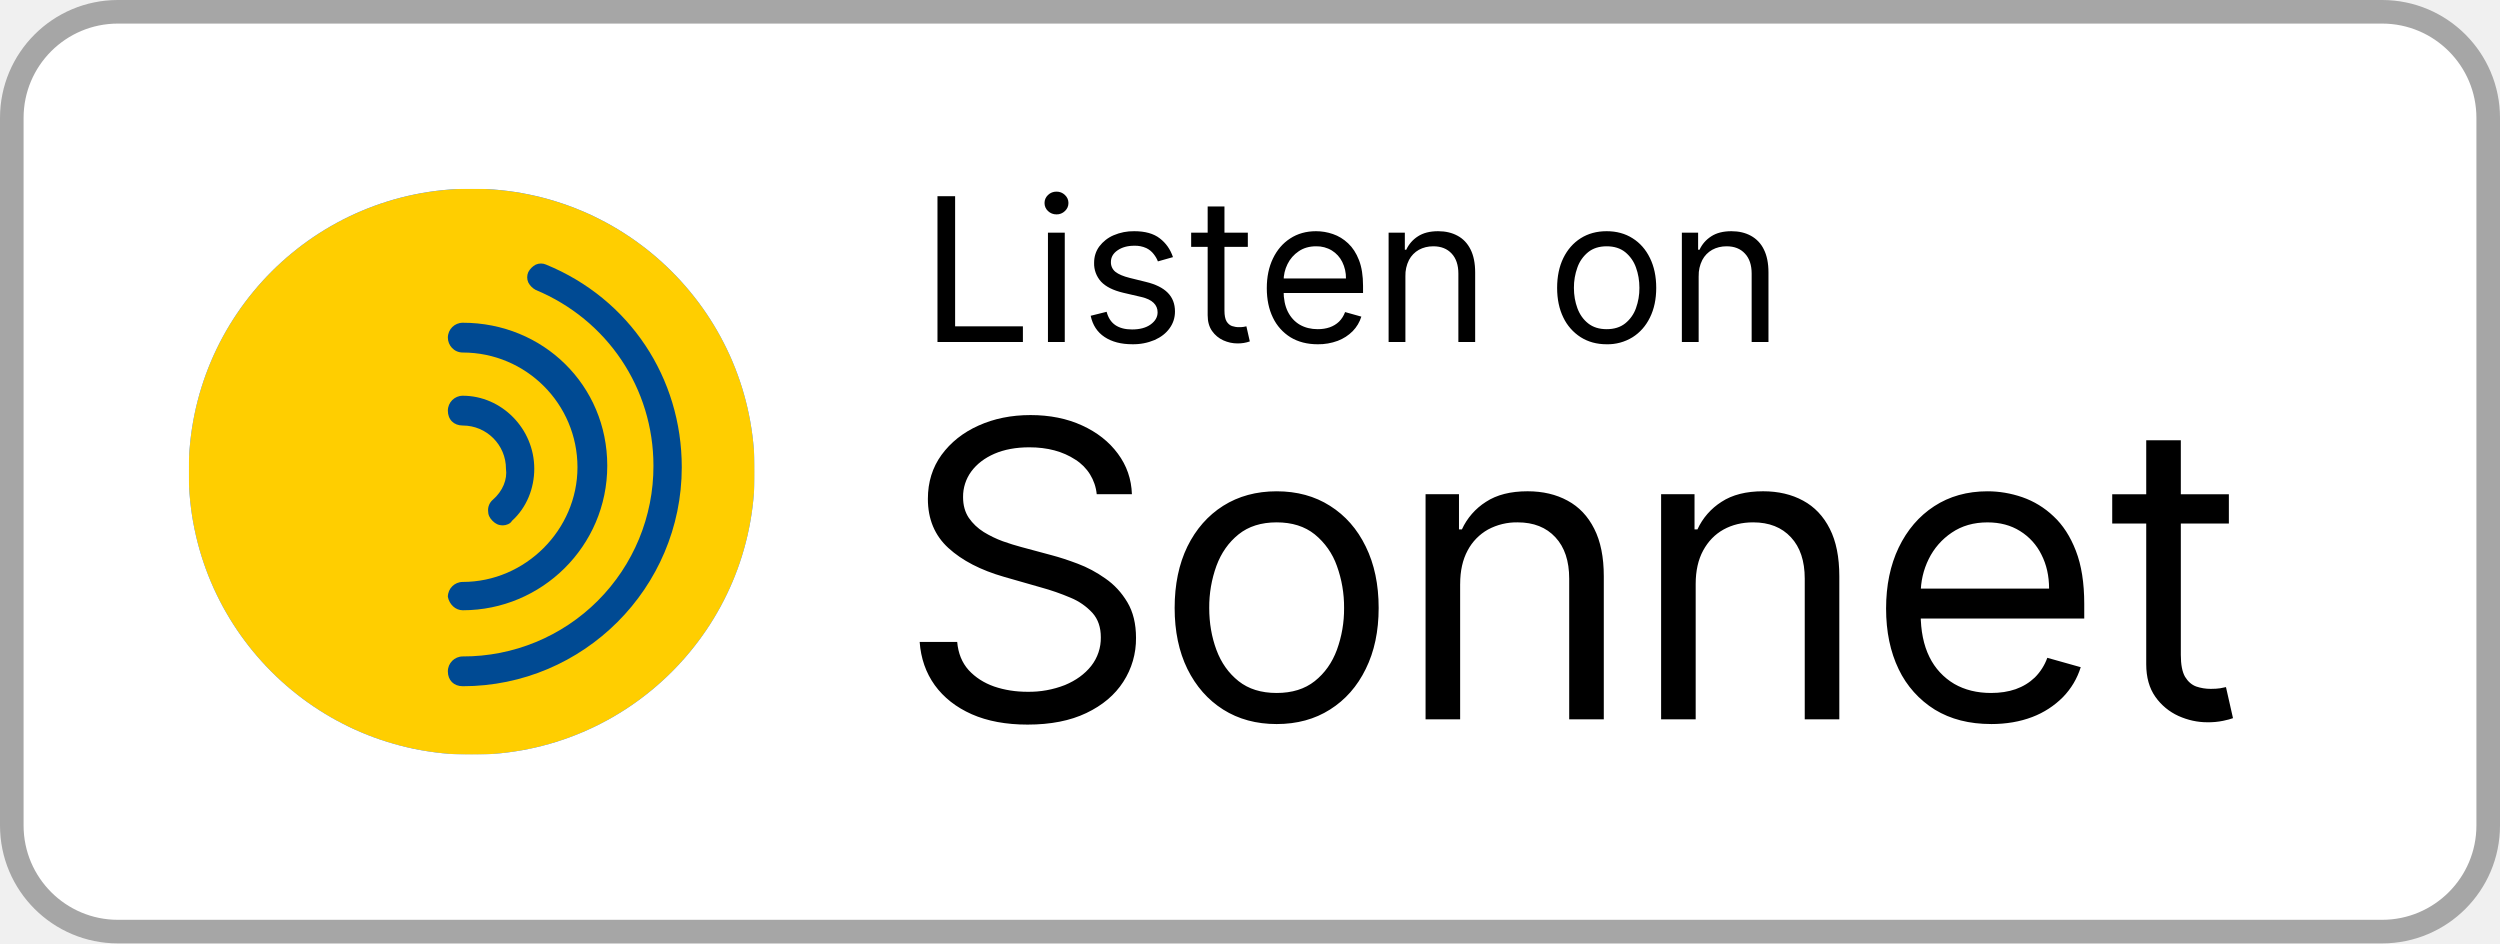
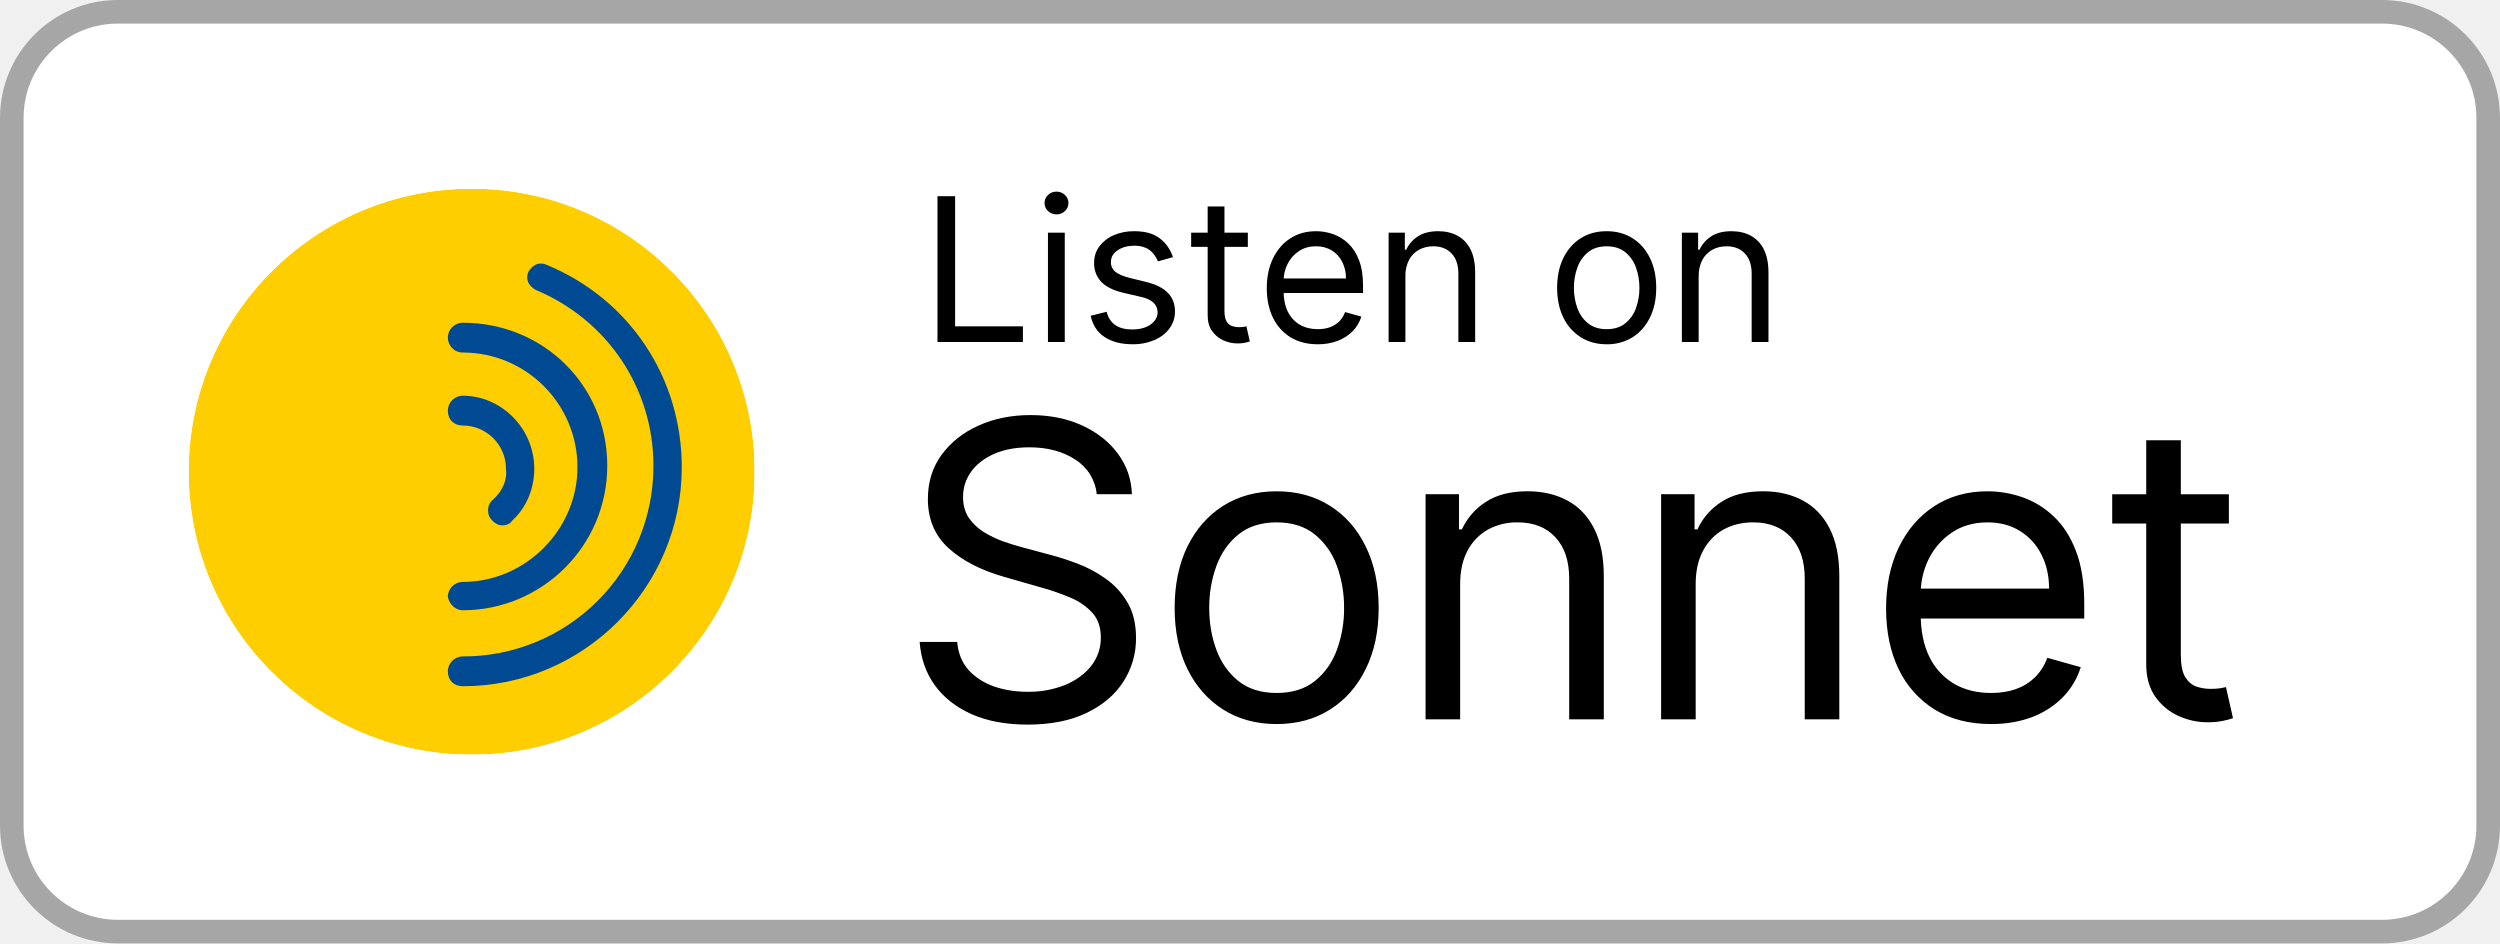
<svg xmlns="http://www.w3.org/2000/svg" width="106" height="40" fill="none" viewBox="0 0 106 40">
  <defs>
    <clipPath id="a">
      <path fill="#fff" d="M8 8h24v24H8z" />
    </clipPath>
  </defs>
  <rect width="105" height="39" x=".5" y=".5" fill="#fff" rx="4.5" />
  <rect width="105" height="39" x=".5" y=".5" stroke="#A6A6A6" rx="4.5" />
  <g clip-path="url(#a)">
    <mask id="b" width="24" height="24" x="8" y="8" maskUnits="userSpaceOnUse" style="mask-type:alpha">
      <circle cx="20" cy="20" r="12" fill="#000" />
    </mask>
    <g mask="url(#b)">
-       <path fill="#004A93" d="M4.84 4.84h30.32v30.32H4.84z" />
      <path fill="#FFCE00" d="M20 32.002c6.628 0 12.002-5.374 12.002-12.002 0-6.628-5.374-12-12.002-12-6.628-.001-12.002 5.372-12.002 12S13.372 32.002 20 32.002Z" />
      <path fill="#004A93" d="M23.158 11.22a.54.54 0 0 0-.442 0 .76.76 0 0 0-.316.316.54.54 0 0 0 0 .442.76.76 0 0 0 .316.316c3.032 1.263 4.99 4.169 4.99 7.454a8.06 8.06 0 0 1-8.085 8.085.633.633 0 0 0-.632.632c0 .379.253.631.632.631 5.117 0 9.286-4.169 9.286-9.285 0-3.79-2.211-7.138-5.749-8.59Z" />
-       <path fill="#004A93" d="M19.621 25.875c3.348 0 6.127-2.716 6.127-6.128 0-3.41-2.716-6.063-6.127-6.063a.633.633 0 0 0-.632.631c0 .316.253.632.632.632a4.866 4.866 0 0 1 4.864 4.864c0 2.653-2.211 4.863-4.864 4.863a.633.633 0 0 0-.632.632c.063.316.316.569.632.569Z" />
+       <path fill="#004A93" d="M19.621 25.875c3.348 0 6.127-2.716 6.127-6.127 0-3.411-2.716-6.064-6.127-6.064a.633.633 0 0 0-.632.631c0 .316.253.632.632.632a4.866 4.866 0 0 1 4.864 4.864c0 2.653-2.211 4.863-4.864 4.863a.633.633 0 0 0-.632.632c.063.316.316.569.632.569Z" />
      <path fill="#004A93" d="M20.884 21.2a.573.573 0 0 0-.19.443c0 .19.064.315.19.442.127.126.253.19.442.19.127 0 .316-.064.38-.19.631-.569.947-1.39.947-2.211 0-1.705-1.39-3.095-3.032-3.095a.633.633 0 0 0-.632.631c0 .38.253.632.632.632 1.01 0 1.832.821 1.832 1.832.063.442-.127.947-.569 1.326Z" />
    </g>
  </g>
  <path fill="#000" d="M39.749 14.5V8.318h.748v5.518h2.874v.664h-3.622Zm4.684 0V9.864h.713V14.5h-.713Zm.362-5.41a.506.506 0 0 1-.359-.141.456.456 0 0 1-.148-.341c0-.133.05-.247.148-.341.1-.095.22-.142.36-.142.138 0 .257.047.356.142.1.094.15.208.15.341 0 .133-.05.246-.15.341a.496.496 0 0 1-.357.142Zm4.94 1.812-.64.181c-.04-.107-.1-.21-.179-.31a.865.865 0 0 0-.313-.254 1.14 1.14 0 0 0-.51-.1c-.284 0-.52.065-.71.196-.187.129-.28.293-.28.492a.51.51 0 0 0 .192.42c.13.102.33.188.604.256l.688.17c.415.1.724.254.927.461.203.206.305.47.305.794 0 .266-.077.503-.23.713-.15.209-.362.374-.633.495a2.33 2.33 0 0 1-.948.18c-.473 0-.864-.102-1.174-.307-.31-.205-.506-.505-.589-.9l.676-.169c.065.25.186.437.365.562.182.124.418.187.71.187.332 0 .595-.07.79-.211.198-.143.296-.314.296-.514a.54.54 0 0 0-.169-.404c-.112-.11-.285-.193-.519-.248l-.773-.18c-.424-.101-.736-.257-.935-.469a1.133 1.133 0 0 1-.296-.8c0-.261.073-.493.22-.694a1.5 1.5 0 0 1 .607-.474 2.13 2.13 0 0 1 .875-.172c.46 0 .82.1 1.081.302.264.201.45.467.561.797Zm3.173-1.038v.603h-2.403v-.603h2.403Zm-1.703-1.111h.712v4.419c0 .201.03.352.088.453.06.098.137.165.23.199a.92.92 0 0 0 .298.048c.079 0 .143-.004.194-.012l.12-.024.145.64a1.491 1.491 0 0 1-.531.085c-.201 0-.399-.044-.592-.13a1.177 1.177 0 0 1-.477-.396c-.125-.177-.187-.4-.187-.67V8.753Zm4.668 5.844c-.447 0-.832-.099-1.156-.296a1.99 1.99 0 0 1-.745-.833c-.174-.358-.26-.775-.26-1.25s.086-.893.26-1.256c.175-.364.418-.648.73-.85.314-.206.68-.309 1.099-.309.241 0 .48.04.715.121.236.08.45.211.643.392.193.18.347.417.462.713.115.296.172.66.172 1.092v.302h-3.574v-.616h2.85a1.52 1.52 0 0 0-.157-.7 1.183 1.183 0 0 0-.441-.486 1.234 1.234 0 0 0-.67-.178c-.284 0-.53.07-.737.212a1.39 1.39 0 0 0-.474.543c-.11.223-.166.463-.166.718v.41c0 .35.06.648.181.891.123.242.293.426.51.553.218.124.47.187.758.187.187 0 .356-.027.507-.079.153-.054.285-.135.396-.241.11-.109.196-.244.256-.405l.689.193a1.526 1.526 0 0 1-.366.616 1.78 1.78 0 0 1-.634.41 2.35 2.35 0 0 1-.848.146Zm3.716-2.886V14.5h-.712V9.864h.688v.724h.06a1.33 1.33 0 0 1 .495-.567c.222-.145.507-.218.858-.218.313 0 .588.065.823.193.236.127.42.32.55.58.13.258.196.584.196.978V14.5h-.712v-2.898c0-.364-.095-.648-.284-.85-.19-.206-.449-.309-.779-.309-.227 0-.43.05-.61.148a1.058 1.058 0 0 0-.42.432 1.43 1.43 0 0 0-.153.688Zm8.534 2.886c-.419 0-.786-.1-1.102-.3a2.018 2.018 0 0 1-.736-.835c-.175-.358-.263-.777-.263-1.256 0-.483.088-.905.263-1.265.177-.36.422-.64.736-.839.316-.2.683-.299 1.102-.299.418 0 .785.1 1.099.3.316.198.561.478.736.838.177.36.266.782.266 1.265 0 .479-.089.898-.266 1.256-.175.358-.42.636-.736.836a2.01 2.01 0 0 1-1.1.299Zm0-.64c.318 0 .58-.082.785-.245a1.44 1.44 0 0 0 .456-.643 2.47 2.47 0 0 0 .147-.863c0-.31-.049-.599-.147-.866a1.46 1.46 0 0 0-.456-.65c-.206-.164-.467-.247-.785-.247s-.58.083-.785.248a1.46 1.46 0 0 0-.456.649 2.487 2.487 0 0 0-.148.866c0 .31.05.598.148.863.099.266.25.48.456.643.205.163.467.245.785.245Zm3.9-2.246V14.5h-.712V9.864H72v.724h.06c.11-.235.274-.424.496-.567.221-.145.507-.218.857-.218.314 0 .589.065.824.193a1.3 1.3 0 0 1 .55.58c.13.258.196.584.196.978V14.5h-.713v-2.898c0-.364-.094-.648-.284-.85-.189-.206-.448-.309-.778-.309-.228 0-.43.05-.61.148a1.059 1.059 0 0 0-.42.432 1.43 1.43 0 0 0-.154.688Zm-25.522 9.243a1.95 1.95 0 0 0-.907-1.466c-.53-.348-1.18-.522-1.951-.522-.564 0-1.057.091-1.48.273-.418.183-.745.433-.981.752a1.802 1.802 0 0 0-.348 1.088c0 .34.08.632.242.876.166.24.377.441.634.603.257.157.526.288.808.391.282.1.54.18.777.243l1.292.348c.332.087.7.207 1.106.36.41.154.802.363 1.175.628.377.26.688.597.932 1.007.245.41.367.913.367 1.51a3.35 3.35 0 0 1-.54 1.864c-.357.555-.88.997-1.567 1.324-.683.327-1.514.49-2.492.49-.911 0-1.7-.146-2.367-.44-.663-.295-1.185-.705-1.567-1.231-.377-.526-.59-1.137-.64-1.833h1.591c.042.48.203.878.485 1.193.286.31.646.543 1.081.696.44.15.912.224 1.417.224a4.17 4.17 0 0 0 1.585-.286c.468-.195.839-.464 1.112-.808a1.91 1.91 0 0 0 .41-1.218c0-.423-.118-.767-.354-1.032a2.6 2.6 0 0 0-.932-.646 9.782 9.782 0 0 0-1.25-.435l-1.565-.448c-.994-.285-1.782-.693-2.362-1.224-.58-.53-.87-1.224-.87-2.082 0-.712.193-1.334.578-1.864.39-.534.912-.949 1.566-1.243.66-.298 1.394-.447 2.207-.447.82 0 1.549.147 2.187.44.638.291 1.143.689 1.516 1.194.377.506.576 1.08.597 1.721H46.5ZM54.13 30.7c-.862 0-1.618-.205-2.268-.615-.647-.41-1.152-.984-1.517-1.722-.36-.737-.54-1.599-.54-2.585 0-.994.18-1.862.54-2.604.365-.741.87-1.317 1.517-1.727.65-.41 1.406-.616 2.268-.616.862 0 1.616.205 2.262.616.65.41 1.156.985 1.516 1.727.365.742.547 1.61.547 2.604 0 .986-.182 1.848-.547 2.585-.36.738-.866 1.312-1.516 1.722-.646.41-1.4.615-2.262.615Zm0-1.318c.654 0 1.193-.167 1.616-.503.422-.336.735-.777.938-1.324a5.063 5.063 0 0 0 .305-1.777 5.12 5.12 0 0 0-.305-1.784 3.006 3.006 0 0 0-.938-1.336c-.423-.34-.962-.51-1.616-.51-.655 0-1.193.17-1.616.51-.422.34-.735.785-.938 1.336a5.12 5.12 0 0 0-.305 1.784c0 .638.102 1.23.305 1.777.203.547.516.988.938 1.324.423.336.961.503 1.616.503Zm7.78-4.623V30.5h-1.466v-9.546h1.417v1.492h.124a2.726 2.726 0 0 1 1.02-1.168c.455-.299 1.043-.448 1.764-.448.646 0 1.212.133 1.697.398.485.261.862.659 1.13 1.193.27.53.405 1.202.405 2.014V30.5h-1.467v-5.966c0-.75-.195-1.334-.584-1.752-.39-.423-.924-.634-1.603-.634a2.56 2.56 0 0 0-1.256.304 2.19 2.19 0 0 0-.864.889c-.21.39-.316.862-.316 1.417Zm9.987 0V30.5h-1.466v-9.546h1.417v1.492h.124a2.726 2.726 0 0 1 1.02-1.168c.455-.299 1.043-.448 1.764-.448.646 0 1.212.133 1.697.398.484.261.861.659 1.13 1.193.27.53.404 1.202.404 2.014V30.5h-1.466v-5.966c0-.75-.195-1.334-.584-1.752-.39-.423-.924-.634-1.604-.634-.468 0-.886.101-1.255.304-.365.203-.652.5-.864.889-.211.39-.317.862-.317 1.417Zm12.523 5.94c-.92 0-1.713-.202-2.38-.608a4.087 4.087 0 0 1-1.536-1.715c-.356-.738-.534-1.595-.534-2.573s.178-1.84.534-2.585c.361-.75.862-1.334 1.504-1.753.647-.422 1.4-.634 2.263-.634.497 0 .988.083 1.472.249a3.65 3.65 0 0 1 1.324.808c.398.368.715.857.95 1.466.237.61.355 1.36.355 2.25v.621h-7.358v-1.267h5.867c0-.539-.108-1.02-.324-1.442a2.435 2.435 0 0 0-.907-1c-.39-.245-.85-.367-1.38-.367-.584 0-1.09.145-1.516.435a2.862 2.862 0 0 0-.976 1.118c-.227.46-.341.953-.341 1.48v.845c0 .72.124 1.332.373 1.833a2.69 2.69 0 0 0 1.05 1.137c.447.257.967.385 1.56.385.385 0 .733-.053 1.044-.161.315-.112.586-.278.814-.497a2.26 2.26 0 0 0 .528-.833l1.417.398c-.15.48-.4.903-.752 1.267a3.67 3.67 0 0 1-1.305.846c-.518.198-1.1.298-1.746.298Zm10.084-9.744v1.243h-4.946v-1.242h4.946ZM91 18.668h1.467v9.098c0 .414.06.725.18.932.124.203.282.34.472.41.195.066.4.1.616.1.161 0 .294-.009.398-.025l.248-.05.298 1.317c-.1.038-.238.075-.416.112a3.062 3.062 0 0 1-.677.062c-.415 0-.82-.089-1.218-.267a2.42 2.42 0 0 1-.982-.814c-.257-.365-.386-.825-.386-1.38v-9.495Z" />
</svg>
